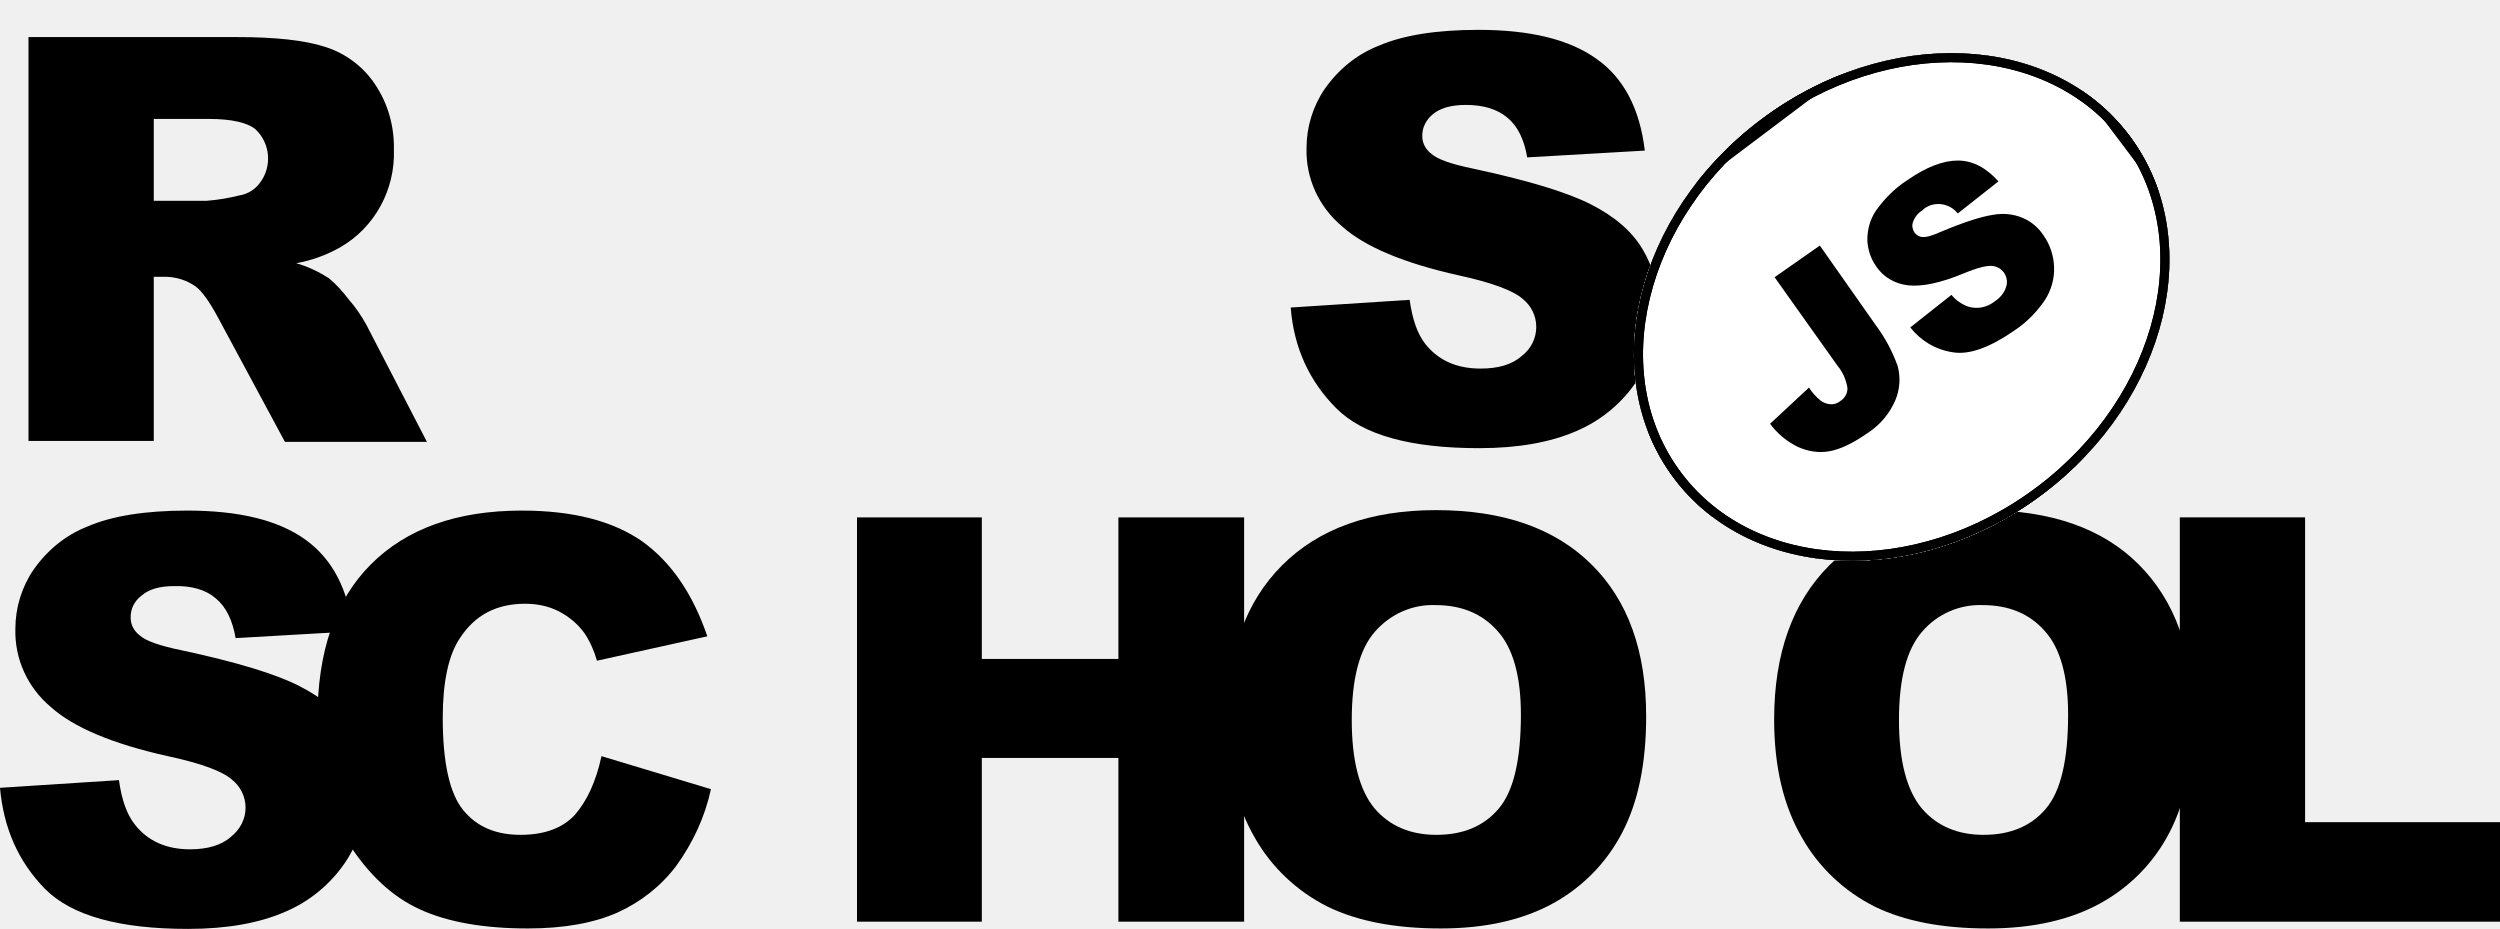
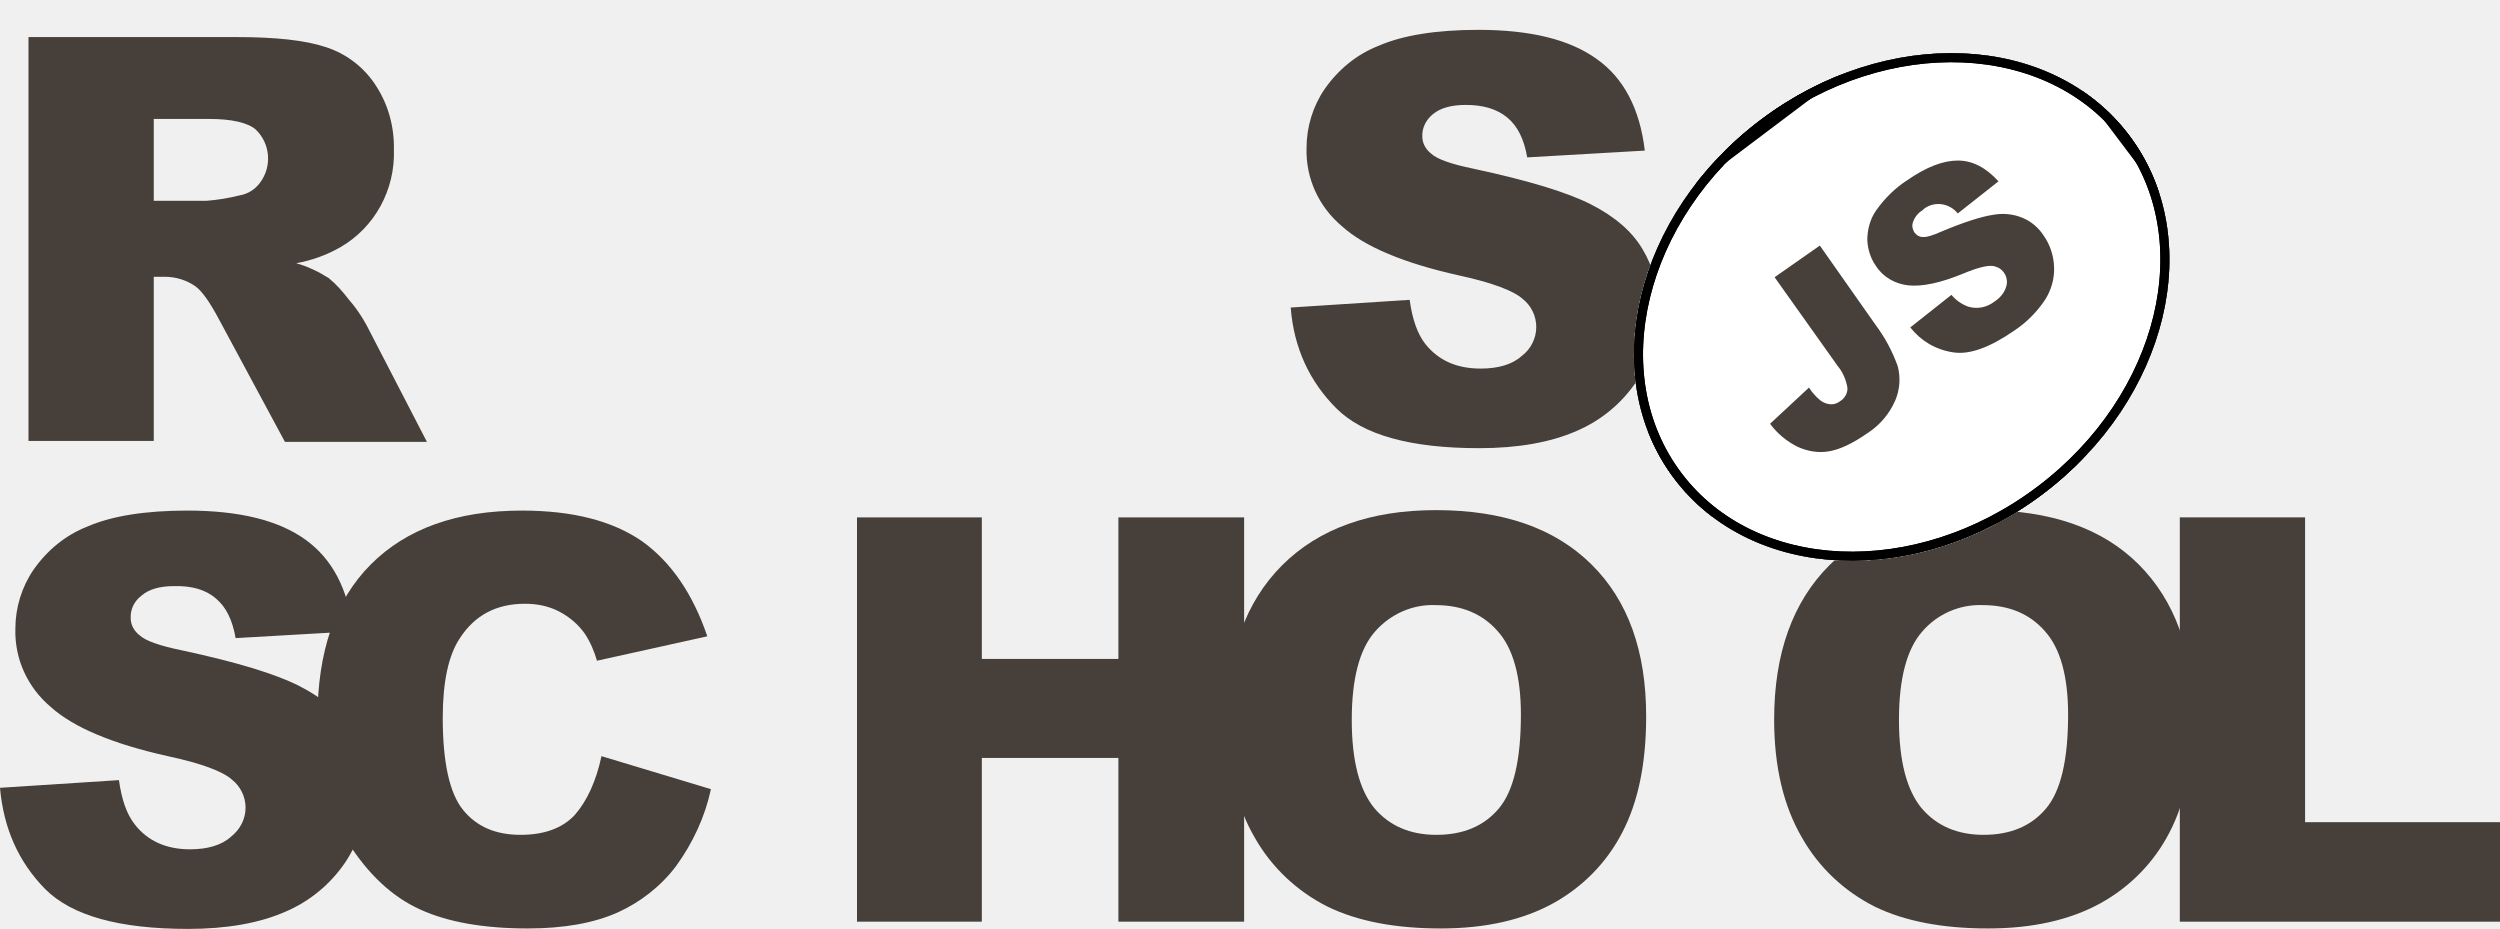
- <svg xmlns="http://www.w3.org/2000/svg" xmlns:xlink="http://www.w3.org/1999/xlink" id="Layer_1" viewBox="0 0 552.8 205.3">
+ <svg xmlns="http://www.w3.org/2000/svg" xmlns:xlink="http://www.w3.org/1999/xlink" id="Layer_1" viewBox="0 0 552.8 205.3" fill="#463f3a">
  <style>.st0{fill:#fff}.st1{clip-path:url(#SVGID_2_)}.st2{clip-path:url(#SVGID_4_)}.st3{clip-path:url(#SVGID_6_)}.st4{clip-path:url(#SVGID_8_)}.st5{fill:#fff;stroke:#000;stroke-width:4;stroke-miterlimit:10}.st6{clip-path:url(#SVGID_8_)}.st6,.st7{fill:none;stroke:#000;stroke-width:4;stroke-miterlimit:10}.st8,.st9{clip-path:url(#SVGID_10_)}.st9{fill:none;stroke:#000;stroke-width:4;stroke-miterlimit:10}</style>
  <path d="M285.4 68l26.3-1.7c.6 4.3 1.7 7.5 3.5 9.8 2.9 3.6 6.9 5.4 12.2 5.4 3.9 0 7-.9 9.1-2.8 2-1.5 3.2-3.9 3.2-6.4 0-2.4-1.1-4.7-3-6.2-2-1.8-6.7-3.6-14.1-5.2-12.1-2.7-20.8-6.3-25.9-10.9-5.1-4.3-8-10.6-7.8-17.3 0-4.6 1.4-9.2 4-13 3-4.3 7.1-7.7 12-9.6 5.3-2.3 12.7-3.5 22-3.5 11.4 0 20.1 2.1 26.1 6.4 6 4.2 9.6 11 10.7 20.3l-26 1.5c-.7-4-2.1-6.9-4.4-8.8s-5.3-2.8-9.2-2.8c-3.2 0-5.6.7-7.2 2-1.5 1.2-2.5 3-2.4 5 0 1.5.8 2.9 2 3.8 1.3 1.2 4.4 2.3 9.3 3.3 12.1 2.6 20.7 5.2 26 7.9 5.3 2.7 9.1 6 11.4 9.9 2.4 4 3.6 8.6 3.5 13.3 0 5.6-1.6 11.2-4.8 15.9-3.3 4.9-7.9 8.7-13.3 11-5.7 2.5-12.9 3.8-21.5 3.8-15.2 0-25.7-2.9-31.6-8.8S286.1 77 285.4 68zM6.3 97.6V8.2h46.1c8.5 0 15.1.7 19.6 2.2 4.4 1.4 8.3 4.3 10.9 8.2 2.9 4.3 4.3 9.3 4.2 14.5.3 8.8-4.2 17.2-11.9 21.6-3 1.7-6.3 2.9-9.7 3.5 2.5.7 5 1.9 7.2 3.3 1.7 1.4 3.1 3 4.4 4.7 1.5 1.7 2.8 3.6 3.9 5.6l13.4 25.9H63L48.2 70.2c-1.9-3.5-3.5-5.8-5-6.9-2-1.4-4.4-2.1-6.8-2.1H34v36.3H6.3zM34 44.4h11.7c2.5-.2 4.9-.6 7.3-1.2 1.8-.3 3.4-1.3 4.5-2.8 2.7-3.6 2.3-8.7-1-11.8-1.8-1.5-5.3-2.3-10.3-2.3H34v18.1zM0 174.2l26.3-1.7c.6 4.3 1.7 7.5 3.5 9.8 2.8 3.6 6.9 5.5 12.2 5.5 3.9 0 7-.9 9.1-2.8 2-1.6 3.2-3.9 3.2-6.4 0-2.4-1.1-4.7-3-6.2-2-1.8-6.7-3.6-14.2-5.2-12.1-2.7-20.8-6.3-25.9-10.9-5.1-4.3-8-10.6-7.8-17.3 0-4.6 1.4-9.2 4-13 3-4.3 7.1-7.7 12-9.6 5.3-2.3 12.7-3.5 22-3.5 11.4 0 20.1 2.1 26.1 6.4s9.5 11 10.6 20.3l-26 1.5c-.7-4-2.1-6.9-4.4-8.8-2.2-1.9-5.3-2.8-9.2-2.7-3.2 0-5.6.7-7.2 2.1-1.6 1.2-2.5 3-2.4 5 0 1.5.8 2.9 2 3.8 1.3 1.2 4.4 2.3 9.3 3.3 12.1 2.6 20.7 5.2 26 7.9 5.3 2.7 9.1 6 11.4 9.9 2.4 4 3.6 8.6 3.6 13.2 0 5.6-1.7 11.1-4.8 15.8-3.3 4.9-7.9 8.7-13.3 11-5.7 2.5-12.9 3.8-21.5 3.8-15.2 0-25.7-2.9-31.6-8.8-5.9-6-9.2-13.4-10-22.4z" />
  <path d="M133 167.2l24.2 7.3c-1.3 6.1-4 11.9-7.7 17-3.4 4.5-7.9 8-13 10.3-5.2 2.3-11.8 3.5-19.8 3.5-9.7 0-17.7-1.4-23.8-4.2-6.2-2.8-11.5-7.8-16-14.9-4.5-7.1-6.7-16.2-6.7-27.3 0-14.8 3.9-26.2 11.8-34.1s19-11.9 33.4-11.9c11.3 0 20.1 2.3 26.6 6.8 6.4 4.6 11.2 11.6 14.4 21l-24.4 5.4c-.6-2.1-1.5-4.2-2.7-6-1.5-2.1-3.4-3.7-5.7-4.9-2.3-1.2-4.9-1.7-7.5-1.7-6.3 0-11.1 2.5-14.4 7.6-2.5 3.7-3.8 9.6-3.8 17.6 0 9.9 1.5 16.7 4.5 20.4 3 3.7 7.2 5.5 12.7 5.5 5.3 0 9.3-1.5 12-4.4 2.7-3.1 4.7-7.4 5.9-13zm56.5-52.8h27.6v31.3h30.2v-31.3h27.8v89.4h-27.8v-36.2h-30.2v36.2h-27.6v-89.4z" />
  <path d="M271.3 159.1c0-14.6 4.1-26 12.2-34.1 8.1-8.1 19.5-12.2 34-12.2 14.9 0 26.3 4 34.4 12S364 144 364 158.4c0 10.5-1.8 19-5.3 25.7-3.4 6.6-8.7 12-15.2 15.6-6.7 3.7-15 5.6-24.9 5.6-10.1 0-18.4-1.6-25-4.8-6.8-3.4-12.4-8.7-16.1-15.2-4.1-7-6.2-15.7-6.2-26.2zm27.6.1c0 9 1.7 15.5 5 19.5 3.3 3.9 7.9 5.9 13.7 5.9 5.9 0 10.5-1.9 13.8-5.8s4.9-10.8 4.9-20.8c0-8.4-1.7-14.6-5.1-18.4-3.4-3.9-8-5.8-13.8-5.8-5.1-.2-10 2-13.4 5.9-3.4 3.9-5.1 10.4-5.1 19.5zm93.4-.1c0-14.6 4.1-26 12.2-34.1 8.1-8.1 19.5-12.2 34-12.2 14.9 0 26.4 4 34.4 12S485 144 485 158.4c0 10.5-1.8 19-5.3 25.7-3.4 6.6-8.7 12-15.2 15.6-6.7 3.7-15 5.6-24.9 5.6-10.1 0-18.4-1.6-25-4.8-6.8-3.4-12.4-8.7-16.1-15.2-4.1-7-6.2-15.7-6.2-26.2zm27.6.1c0 9 1.7 15.5 5 19.5 3.3 3.9 7.9 5.9 13.7 5.9 5.9 0 10.5-1.9 13.8-5.8 3.3-3.9 4.9-10.8 4.9-20.8 0-8.4-1.7-14.6-5.1-18.4-3.4-3.9-8-5.8-13.8-5.8-5.1-.2-10.1 2-13.4 5.9-3.4 3.9-5.1 10.4-5.1 19.5z" />
  <path d="M482.1 114.4h27.6v67.4h43.1v22H482v-89.4z" />
  <ellipse transform="rotate(-37.001 420.46 67.88)" class="st0" cx="420.5" cy="67.9" rx="63" ry="51.8" />
  <defs>
    <ellipse id="SVGID_1_" transform="rotate(-37.001 420.46 67.88)" cx="420.5" cy="67.9" rx="63" ry="51.8" />
  </defs>
  <clipPath id="SVGID_2_">
    <use xlink:href="#SVGID_1_" overflow="visible" />
  </clipPath>
  <g class="st1">
    <path transform="rotate(-37.001 420.82 68.353)" class="st0" d="M330.9-14.2h179.8v165.1H330.9z" />
    <g id="Layer_2_1_">
      <defs>
        <path id="SVGID_3_" transform="rotate(-37.001 420.82 68.353)" d="M330.9-14.2h179.8v165.1H330.9z" />
      </defs>
      <clipPath id="SVGID_4_">
        <use xlink:href="#SVGID_3_" overflow="visible" />
      </clipPath>
      <g id="Layer_1-2" class="st2">
        <ellipse transform="rotate(-37.001 420.46 67.88)" class="st0" cx="420.5" cy="67.9" rx="63" ry="51.8" />
        <defs>
          <ellipse id="SVGID_5_" transform="rotate(-37.001 420.46 67.88)" cx="420.5" cy="67.9" rx="63" ry="51.8" />
        </defs>
        <clipPath id="SVGID_6_">
          <use xlink:href="#SVGID_5_" overflow="visible" />
        </clipPath>
        <g class="st3">
          <path transform="rotate(-37 420.799 68.802)" class="st0" d="M357.8 17h125.9v103.7H357.8z" />
          <defs>
            <path id="SVGID_7_" transform="rotate(-37 420.799 68.802)" d="M357.8 17h125.9v103.7H357.8z" />
          </defs>
          <clipPath id="SVGID_8_">
            <use xlink:href="#SVGID_7_" overflow="visible" />
          </clipPath>
          <g class="st4">
            <ellipse transform="rotate(-37.001 420.46 67.88)" class="st5" cx="420.5" cy="67.9" rx="63" ry="51.8" />
          </g>
          <path transform="rotate(-37 420.799 68.802)" class="st6" d="M357.8 17h125.9v103.7H357.8z" />
          <ellipse transform="rotate(-37.001 420.46 67.88)" class="st7" cx="420.5" cy="67.9" rx="63" ry="51.8" />
          <path transform="rotate(-37 420.799 68.802)" class="st0" d="M357.8 17h125.9v103.7H357.8z" />
          <defs>
            <path id="SVGID_9_" transform="rotate(-37 420.799 68.802)" d="M357.8 17h125.9v103.7H357.8z" />
          </defs>
          <clipPath id="SVGID_10_">
            <use xlink:href="#SVGID_9_" overflow="visible" />
          </clipPath>
          <g class="st8">
            <ellipse transform="rotate(-37.001 420.46 67.88)" class="st5" cx="420.5" cy="67.9" rx="63" ry="51.8" />
          </g>
          <path transform="rotate(-37 420.799 68.802)" class="st9" d="M357.8 17h125.9v103.7H357.8z" />
          <path transform="rotate(-37.001 420.82 68.353)" class="st7" d="M330.9-14.2h179.8v165.1H330.9z" />
        </g>
        <ellipse transform="rotate(-37.001 420.46 67.88)" class="st7" cx="420.5" cy="67.9" rx="63" ry="51.8" />
        <path d="M392.4 61.3l10-7 12.3 17.5c2.1 2.8 3.7 5.8 4.9 9.1.7 2.5.5 5.2-.5 7.6-1.3 3-3.4 5.5-6.2 7.3-3.3 2.3-6.1 3.6-8.5 4-2.3.4-4.7 0-6.9-1-2.4-1.2-4.5-2.9-6.1-5.1l8.6-8c.7 1.1 1.6 2.1 2.6 2.9.7.5 1.5.8 2.4.8.7 0 1.4-.3 1.9-.7 1-.6 1.7-1.8 1.6-3-.3-1.7-1-3.4-2.1-4.7l-14-19.7zm30 11.1l9.1-7.2c1 1.2 2.3 2.1 3.7 2.6 2 .6 4.1.2 5.8-1.1 1.2-.8 2.2-1.9 2.6-3.3.6-1.8-.4-3.8-2.2-4.4-.3-.1-.6-.2-.9-.2-1.2-.1-3.3.4-6.4 1.7-5.1 2.1-9.1 2.9-12.1 2.6-2.9-.3-5.6-1.8-7.2-4.3-1.2-1.7-1.8-3.7-1.9-5.7 0-2.3.6-4.6 1.9-6.5 1.9-2.7 4.2-5 7-6.8 4.2-2.9 7.9-4.3 11.1-4.3 3.2 0 6.2 1.5 9 4.6l-9 7.1c-1.8-2.3-5.2-2.8-7.5-1l-.3.3c-1 .6-1.7 1.5-2.1 2.6-.3.8-.1 1.7.4 2.4.4.5 1 .9 1.7.9.8.1 2.2-.3 4.2-1.2 5-2.1 8.8-3.3 11.4-3.7 2.2-.4 4.5-.2 6.6.7 1.9.8 3.5 2.2 4.6 3.9 1.4 2 2.2 4.4 2.3 6.9.1 2.6-.6 5.1-2 7.3-1.8 2.7-4.1 5-6.8 6.8-5.5 3.8-10 5.4-13.6 4.8-3.9-.6-7.1-2.6-9.4-5.5z" />
      </g>
    </g>
  </g>
</svg>
